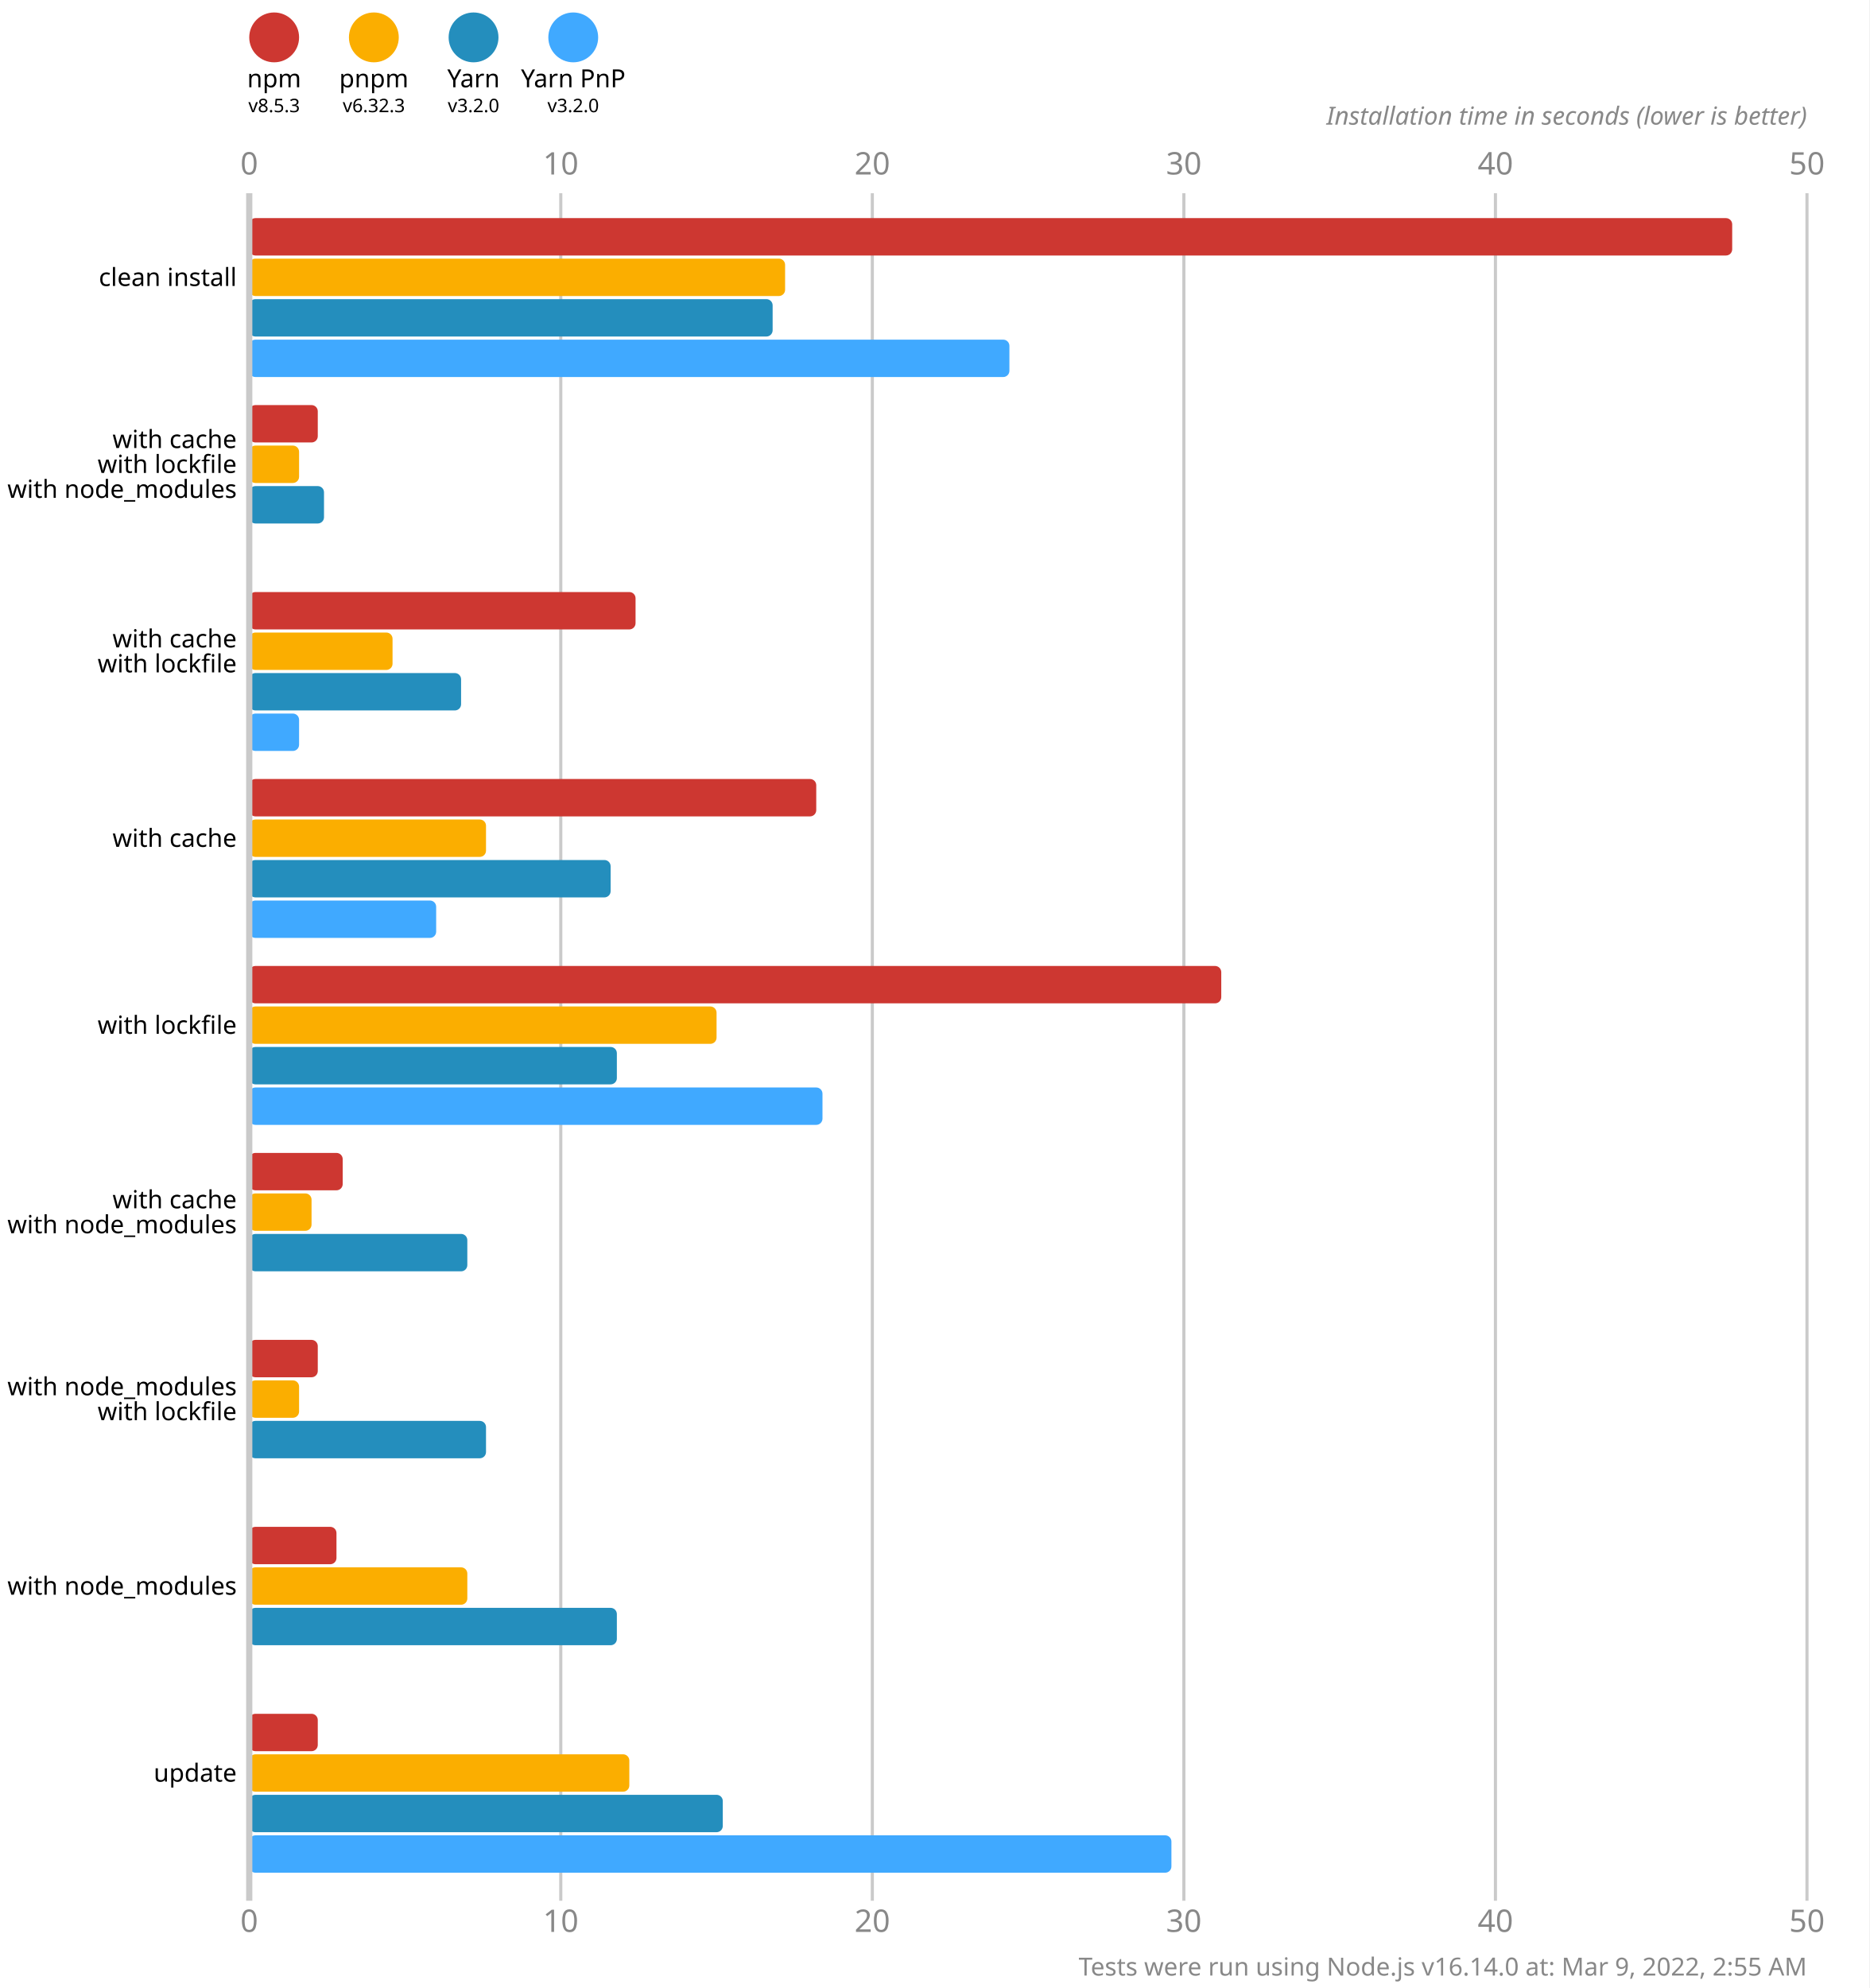
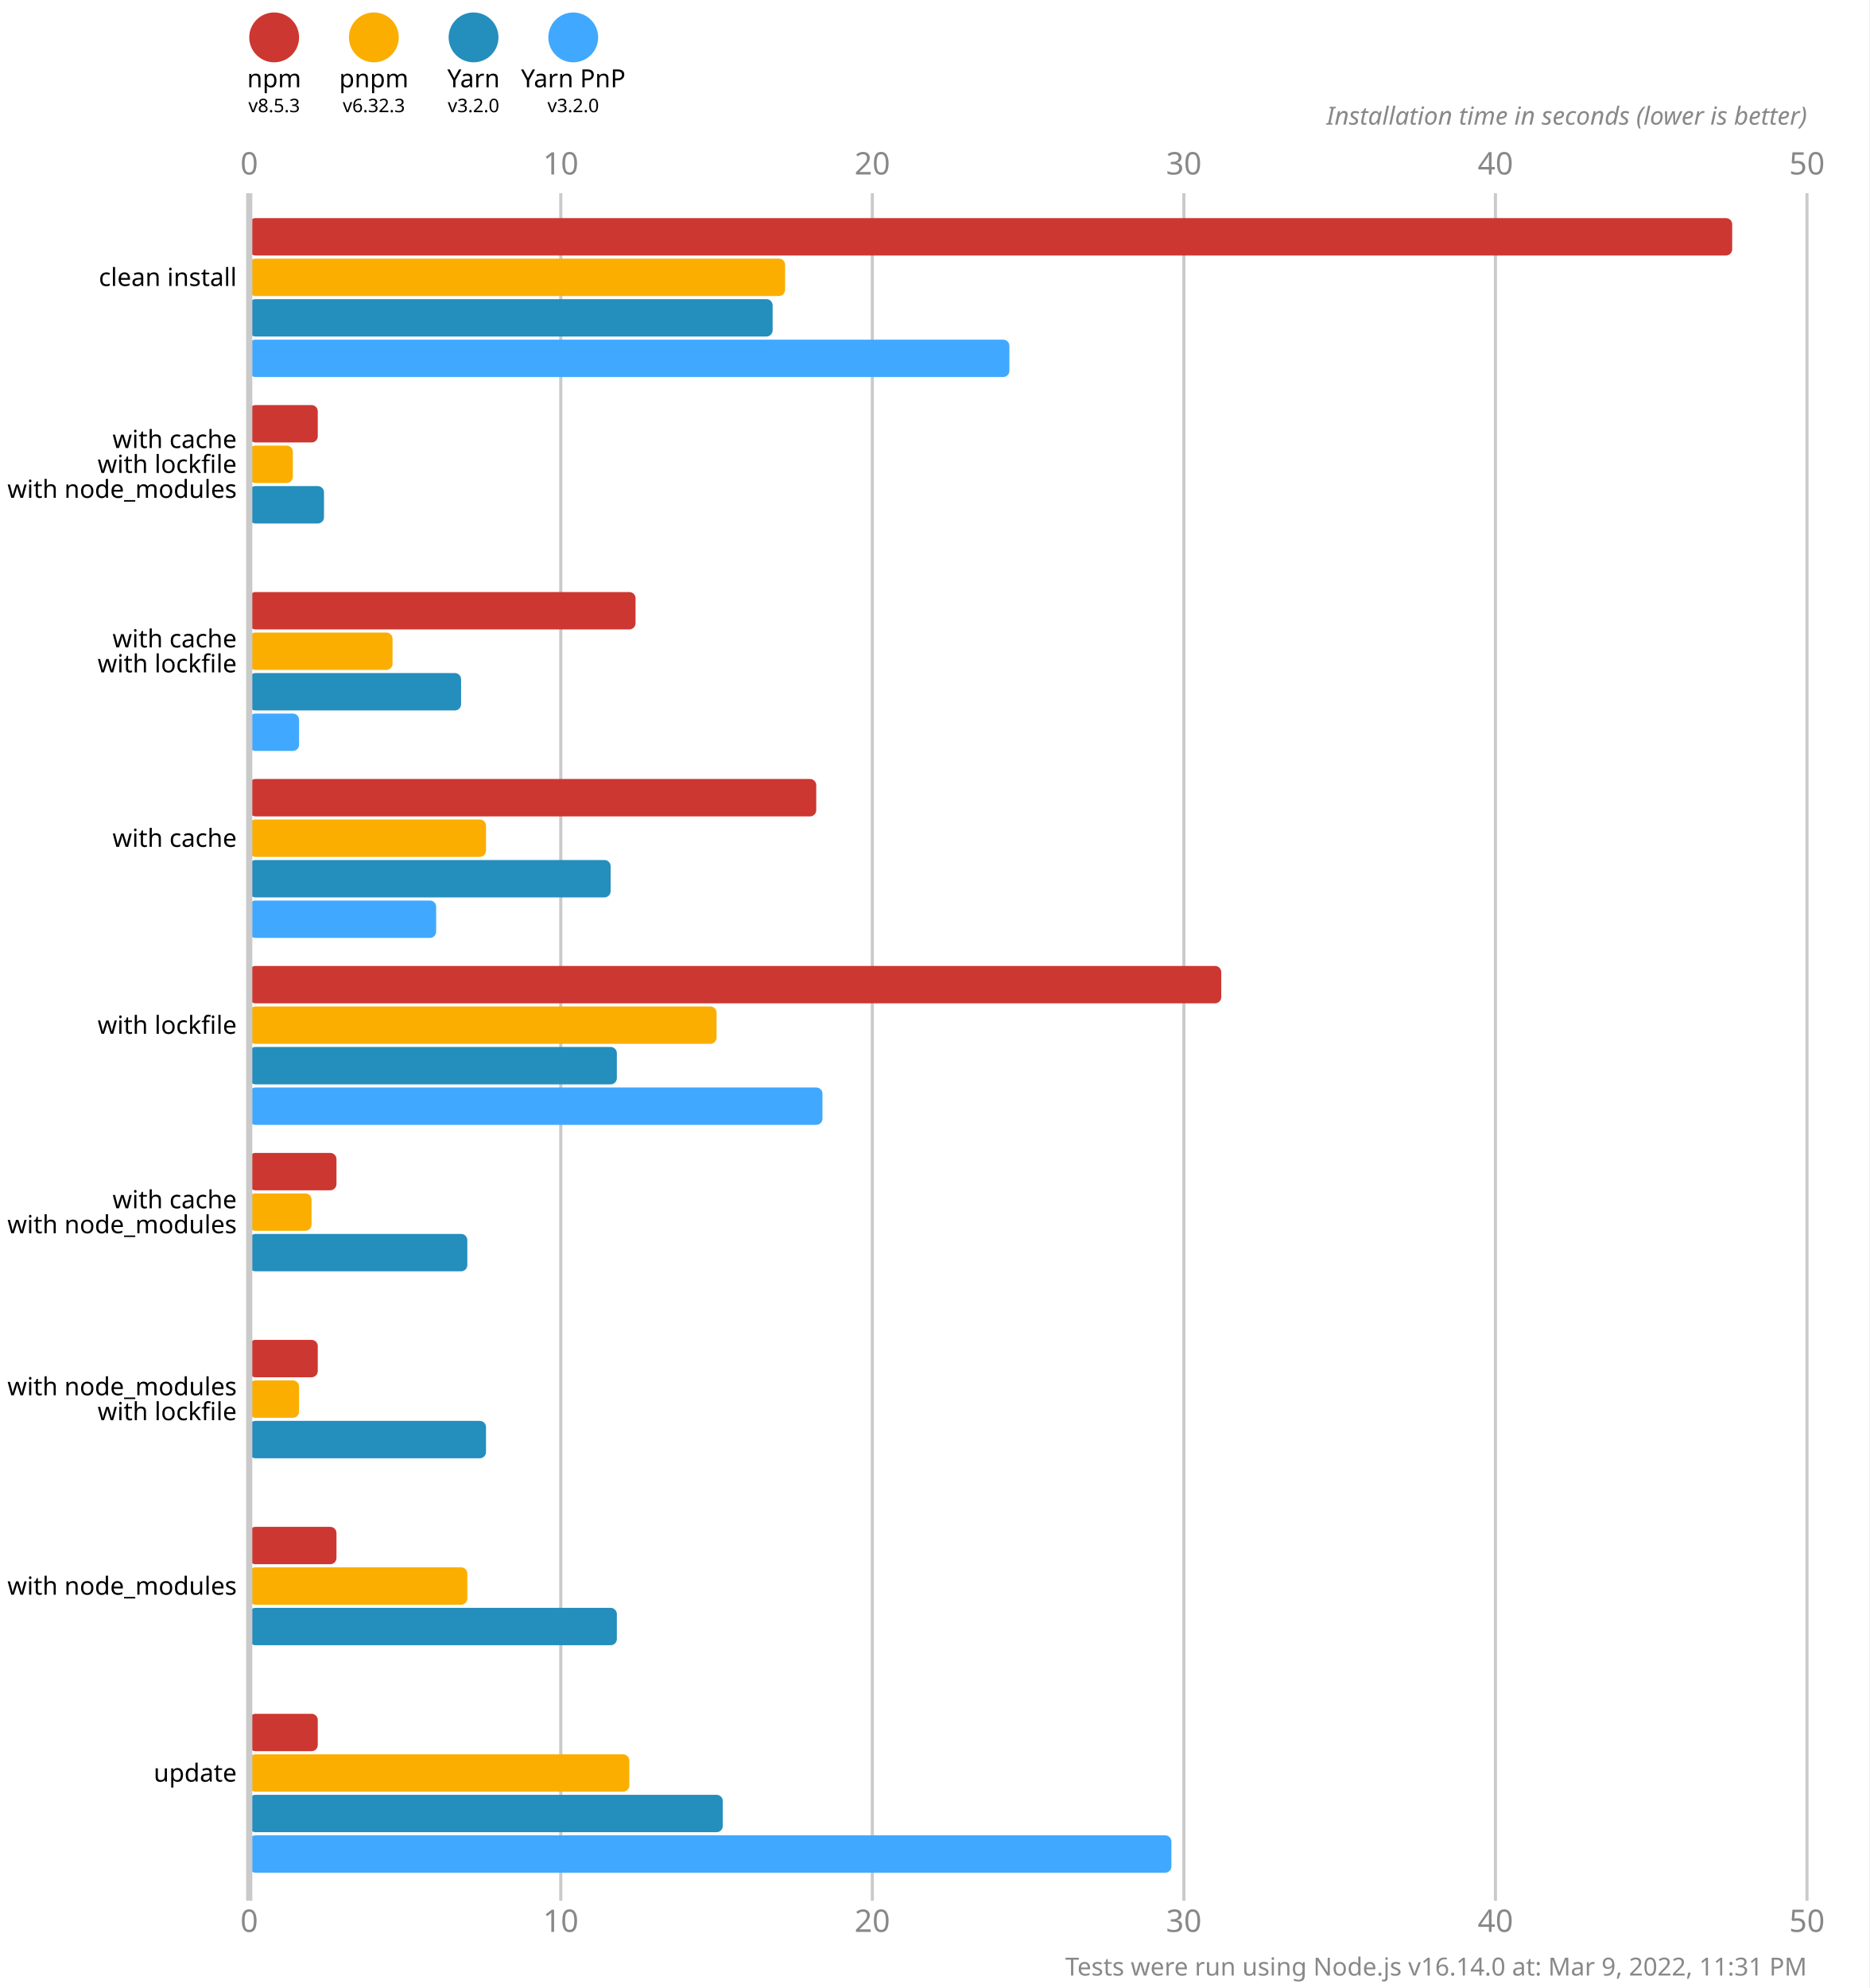
<svg xmlns="http://www.w3.org/2000/svg" version="1.1" viewBox="0 0 300 319">
  <style>
    .font { font-family: sans-serif; }
    .s3 { font-size: 3px; }
    .s4 { font-size: 4px; }
    .s5 { font-size: 5px; }
    .line { stroke: #cacaca; }
    .width { stroke-width: 0.5; }
    .text { fill: #888; }
  </style>
  <rect x="0" y="0" width="300" height="319" fill="#fff" />
  <circle cx="44" cy="6" r="4" fill="#cd3731" />
  <text x="44" y="14" class="font s4" text-anchor="middle">npm</text>
  <text x="44" y="18" class="font s3" text-anchor="middle">v8.5.3</text>
  <circle cx="60" cy="6" r="4" fill="#fbae00" />
  <text x="60" y="14" class="font s4" text-anchor="middle">pnpm</text>
  <text x="60" y="18" class="font s3" text-anchor="middle">v6.32.3</text>
  <circle cx="76" cy="6" r="4" fill="#248ebd" />
  <text x="76" y="14" class="font s4" text-anchor="middle">Yarn</text>
  <text x="76" y="18" class="font s3" text-anchor="middle">v3.2.0</text>
  <circle cx="92" cy="6" r="4" fill="#40a9ff" />
  <text x="92" y="14" class="font s4" text-anchor="middle">Yarn PnP</text>
  <text x="92" y="18" class="font s3" text-anchor="middle">v3.2.0</text>
  <text x="40" y="28" class="font s5 text" text-anchor="middle">0</text>
  <text x="40" y="310" class="font s5 text" text-anchor="middle">0</text>
  <line x1="90" y1="31" x2="90" y2="305" class="line width" />
  <text x="90" y="28" class="font s5 text" text-anchor="middle">10</text>
  <text x="90" y="310" class="font s5 text" text-anchor="middle">10</text>
  <line x1="140" y1="31" x2="140" y2="305" class="line width" />
  <text x="140" y="28" class="font s5 text" text-anchor="middle">20</text>
  <text x="140" y="310" class="font s5 text" text-anchor="middle">20</text>
  <line x1="190" y1="31" x2="190" y2="305" class="line width" />
  <text x="190" y="28" class="font s5 text" text-anchor="middle">30</text>
  <text x="190" y="310" class="font s5 text" text-anchor="middle">30</text>
  <line x1="240" y1="31" x2="240" y2="305" class="line width" />
  <text x="240" y="28" class="font s5 text" text-anchor="middle">40</text>
  <text x="240" y="310" class="font s5 text" text-anchor="middle">40</text>
  <line x1="290" y1="31" x2="290" y2="305" class="line width" />
  <text x="290" y="28" class="font s5 text" text-anchor="middle">50</text>
  <text x="290" y="310" class="font s5 text" text-anchor="middle">50</text>
  <text x="290" y="20" class="font s4 text" font-style="italic" text-anchor="end">Installation time in seconds (lower is better)</text>
  <rect x="40" y="35" width="238" height="6" fill="#cd3731" rx="1" ry="1" />
  <rect x="40" y="41.5" width="86" height="6" fill="#fbae00" rx="1" ry="1" />
  <rect x="40" y="48" width="84" height="6" fill="#248ebd" rx="1" ry="1" />
  <rect x="40" y="54.5" width="122" height="6" fill="#40a9ff" rx="1" ry="1" />
  <rect x="40" y="65" width="11" height="6" fill="#cd3731" rx="1" ry="1" />
-   <rect x="40" y="71.5" width="8" height="6" fill="#fbae00" rx="1" ry="1" />
+   <rect x="40" y="71.5" width="7" height="6" fill="#fbae00" rx="1" ry="1" />
  <rect x="40" y="78" width="12" height="6" fill="#248ebd" rx="1" ry="1" />
  <rect x="40" y="84.5" width="0" height="6" fill="#40a9ff" rx="1" ry="1" />
  <rect x="40" y="95" width="62" height="6" fill="#cd3731" rx="1" ry="1" />
  <rect x="40" y="101.5" width="23" height="6" fill="#fbae00" rx="1" ry="1" />
  <rect x="40" y="108" width="34" height="6" fill="#248ebd" rx="1" ry="1" />
  <rect x="40" y="114.5" width="8" height="6" fill="#40a9ff" rx="1" ry="1" />
  <rect x="40" y="125" width="91" height="6" fill="#cd3731" rx="1" ry="1" />
  <rect x="40" y="131.5" width="38" height="6" fill="#fbae00" rx="1" ry="1" />
  <rect x="40" y="138" width="58" height="6" fill="#248ebd" rx="1" ry="1" />
  <rect x="40" y="144.5" width="30" height="6" fill="#40a9ff" rx="1" ry="1" />
  <rect x="40" y="155" width="156" height="6" fill="#cd3731" rx="1" ry="1" />
  <rect x="40" y="161.5" width="75" height="6" fill="#fbae00" rx="1" ry="1" />
  <rect x="40" y="168" width="59" height="6" fill="#248ebd" rx="1" ry="1" />
  <rect x="40" y="174.5" width="92" height="6" fill="#40a9ff" rx="1" ry="1" />
-   <rect x="40" y="185" width="15" height="6" fill="#cd3731" rx="1" ry="1" />
+   <rect x="40" y="185" width="14" height="6" fill="#cd3731" rx="1" ry="1" />
  <rect x="40" y="191.5" width="10" height="6" fill="#fbae00" rx="1" ry="1" />
  <rect x="40" y="198" width="35" height="6" fill="#248ebd" rx="1" ry="1" />
  <rect x="40" y="204.5" width="0" height="6" fill="#40a9ff" rx="1" ry="1" />
  <rect x="40" y="215" width="11" height="6" fill="#cd3731" rx="1" ry="1" />
  <rect x="40" y="221.5" width="8" height="6" fill="#fbae00" rx="1" ry="1" />
  <rect x="40" y="228" width="38" height="6" fill="#248ebd" rx="1" ry="1" />
  <rect x="40" y="234.5" width="0" height="6" fill="#40a9ff" rx="1" ry="1" />
  <rect x="40" y="245" width="14" height="6" fill="#cd3731" rx="1" ry="1" />
  <rect x="40" y="251.5" width="35" height="6" fill="#fbae00" rx="1" ry="1" />
  <rect x="40" y="258" width="59" height="6" fill="#248ebd" rx="1" ry="1" />
  <rect x="40" y="264.5" width="0" height="6" fill="#40a9ff" rx="1" ry="1" />
  <rect x="40" y="275" width="11" height="6" fill="#cd3731" rx="1" ry="1" />
  <rect x="40" y="281.5" width="61" height="6" fill="#fbae00" rx="1" ry="1" />
  <rect x="40" y="288" width="76" height="6" fill="#248ebd" rx="1" ry="1" />
  <rect x="40" y="294.5" width="148" height="6" fill="#40a9ff" rx="1" ry="1" />
  <line x1="40" y1="31" x2="40" y2="305" class="line" />
  <text x="38" y="44.5" class="font s4" dominant-baseline="middle" text-anchor="end">clean install</text>
  <text x="38" y="70.5" class="font s4" dominant-baseline="middle" text-anchor="end">with cache</text>
  <text x="38" y="74.5" class="font s4" dominant-baseline="middle" text-anchor="end">with lockfile</text>
  <text x="38" y="78.5" class="font s4" dominant-baseline="middle" text-anchor="end">with node_modules</text>
  <text x="38" y="102.5" class="font s4" dominant-baseline="middle" text-anchor="end">with cache</text>
  <text x="38" y="106.5" class="font s4" dominant-baseline="middle" text-anchor="end">with lockfile</text>
  <text x="38" y="134.5" class="font s4" dominant-baseline="middle" text-anchor="end">with cache</text>
  <text x="38" y="164.5" class="font s4" dominant-baseline="middle" text-anchor="end">with lockfile</text>
  <text x="38" y="192.5" class="font s4" dominant-baseline="middle" text-anchor="end">with cache</text>
  <text x="38" y="196.5" class="font s4" dominant-baseline="middle" text-anchor="end">with node_modules</text>
  <text x="38" y="222.5" class="font s4" dominant-baseline="middle" text-anchor="end">with node_modules</text>
  <text x="38" y="226.5" class="font s4" dominant-baseline="middle" text-anchor="end">with lockfile</text>
  <text x="38" y="254.5" class="font s4" dominant-baseline="middle" text-anchor="end">with node_modules</text>
  <text x="38" y="284.5" class="font s4" dominant-baseline="middle" text-anchor="end">update</text>
-   <text x="290" y="317" class="font s4 text" text-anchor="end">Tests were run using Node.js v16.14.0 at: Mar 9, 2022, 2:55 AM</text>
+   <text x="290" y="317" class="font s4 text" text-anchor="end">Tests were run using Node.js v16.14.0 at: Mar 9, 2022, 11:31 PM</text>
</svg>
